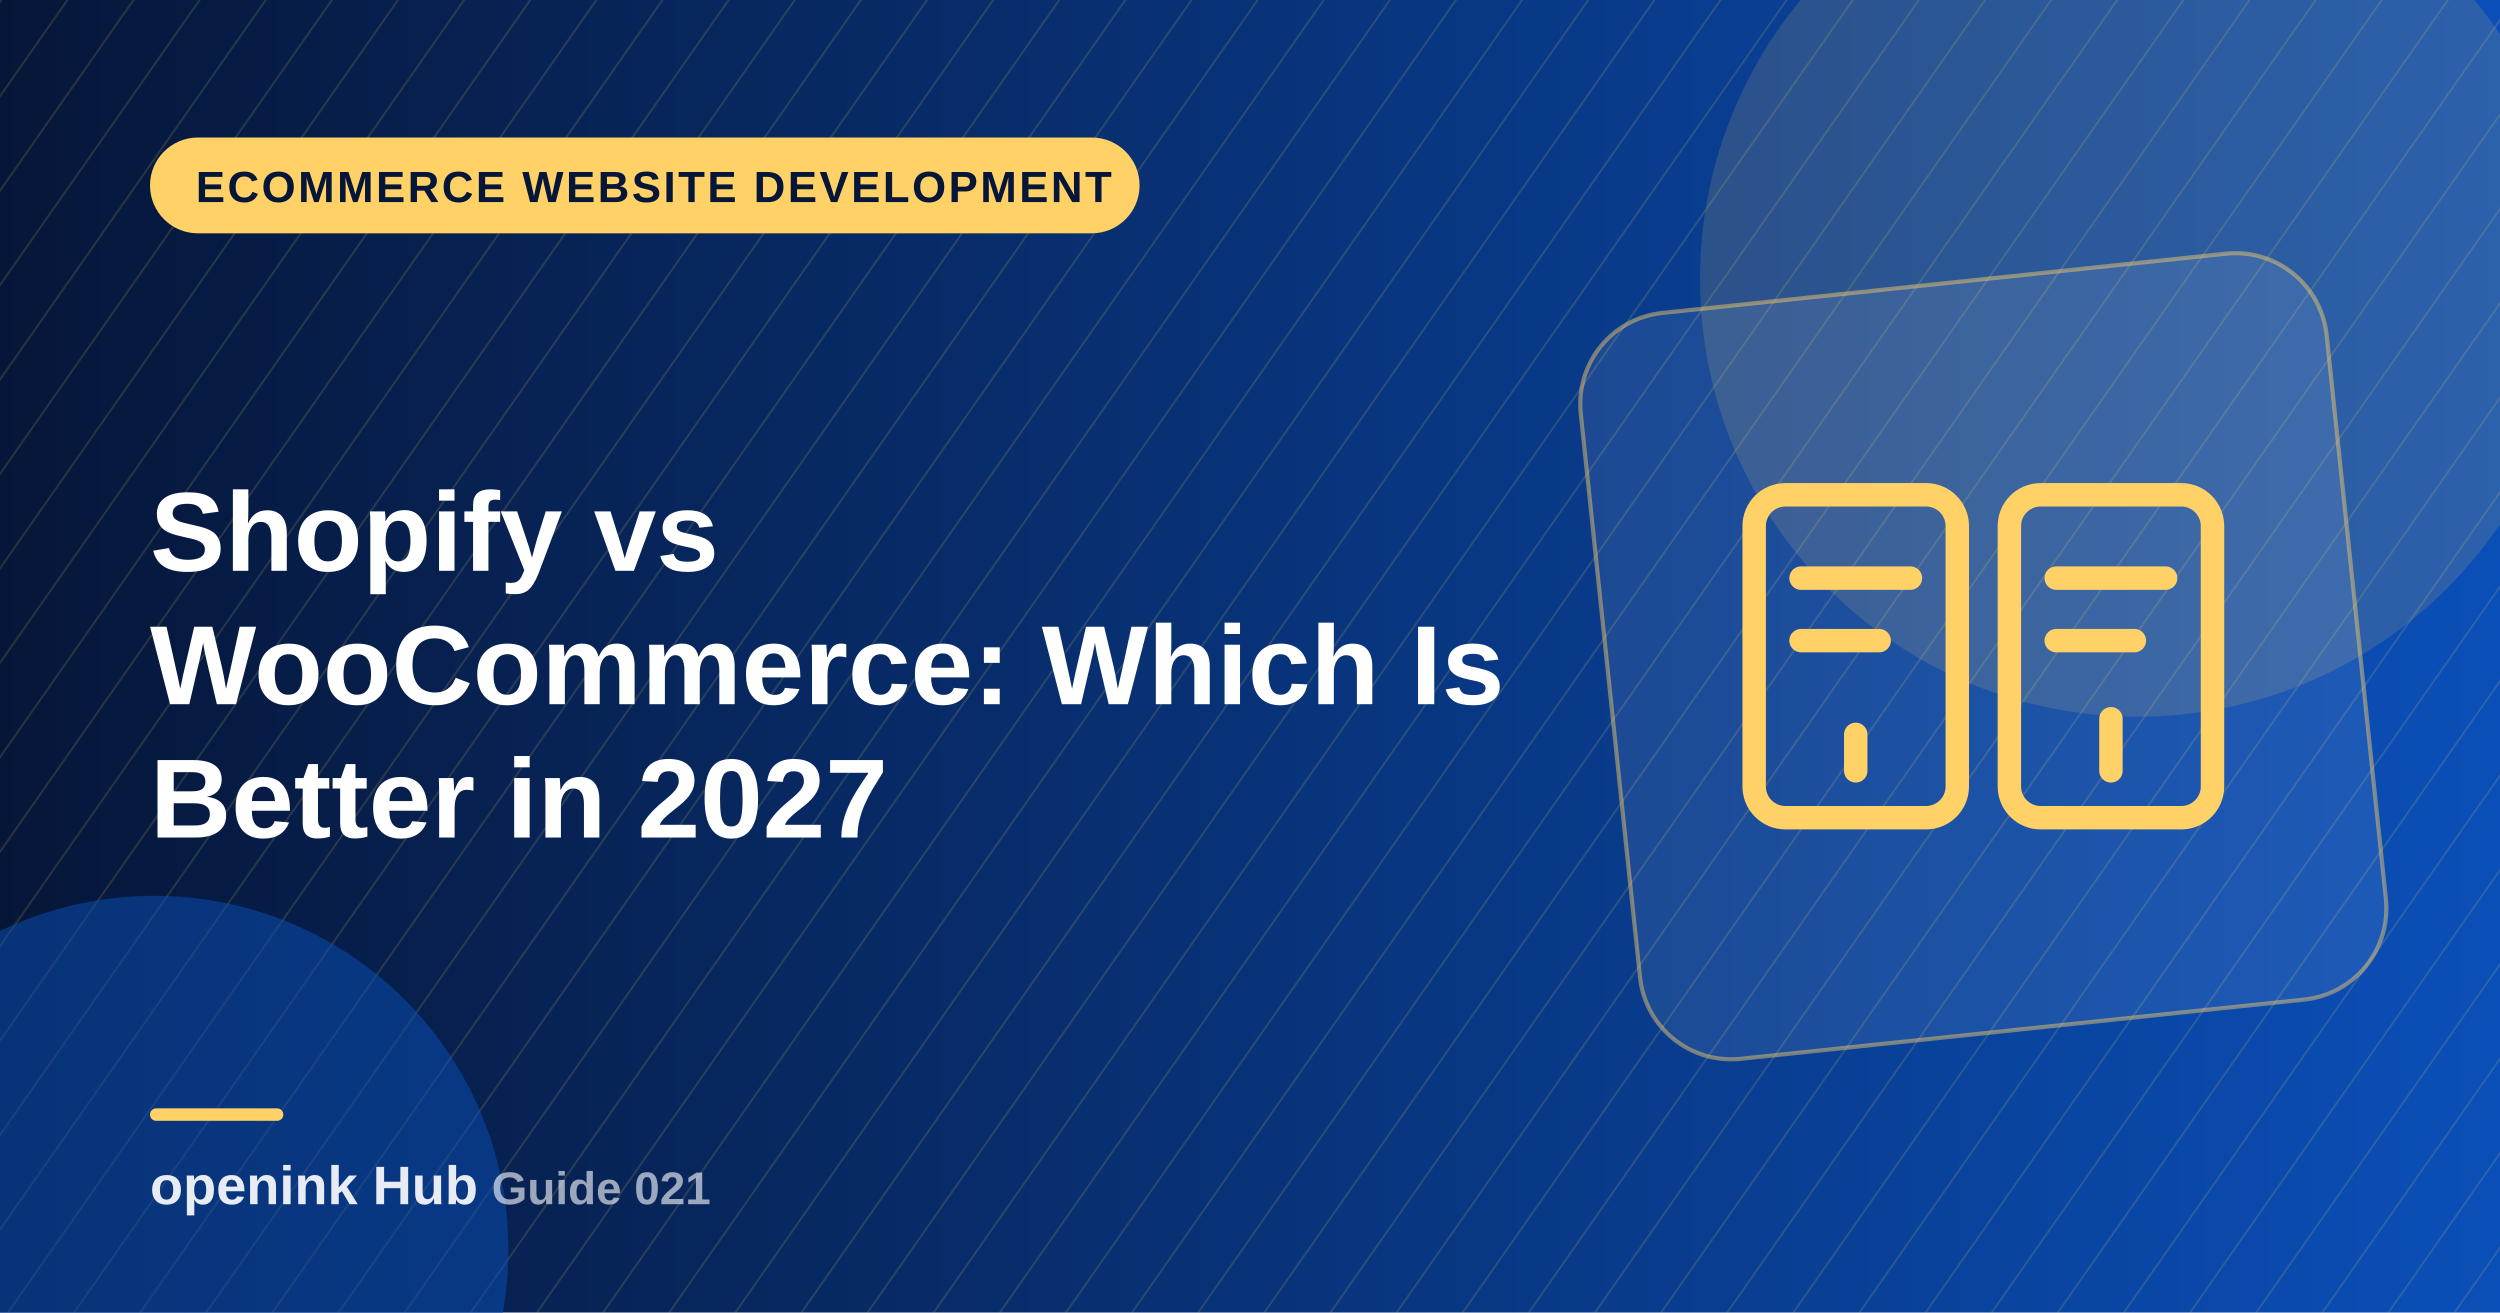
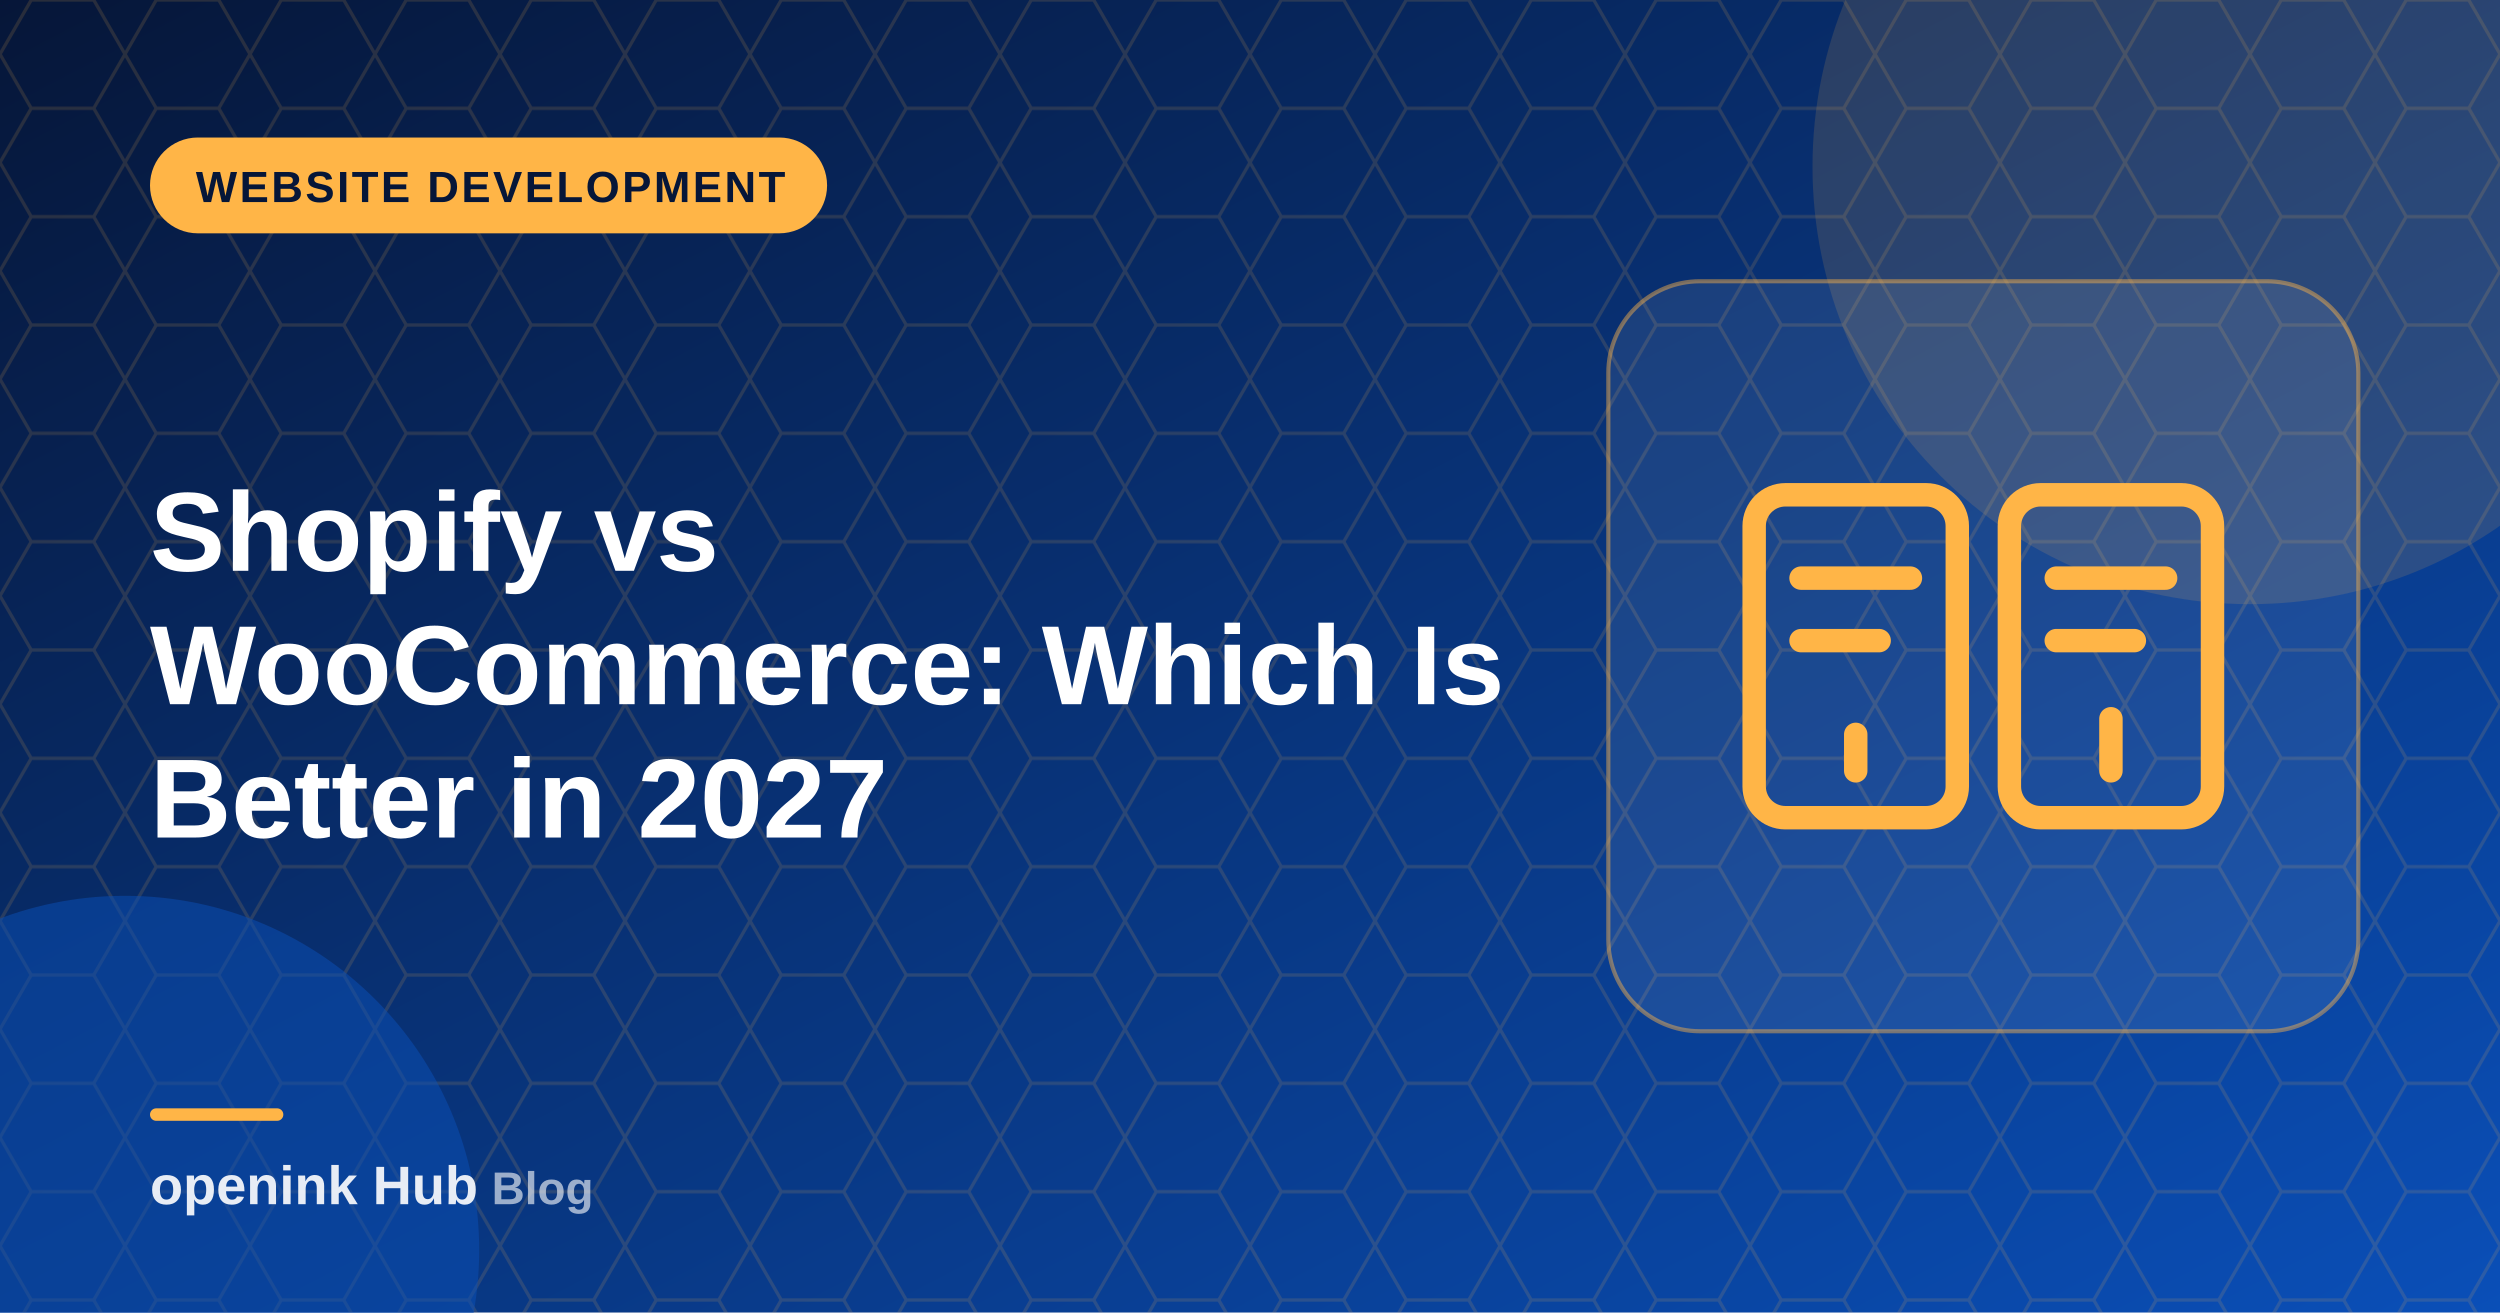
<svg xmlns="http://www.w3.org/2000/svg" width="1200" height="630" viewBox="0 0 1200 630" role="img" aria-label="Shopify vs WooCommerce: Which Is Better in 2027">
  <defs>
-     <linearGradient id="g" x1="0" y1="0" x2="1" y2="0">
+     <linearGradient id="g" x1="0" y1="0" x2="1" y2="1">
      <stop offset="0" stop-color="#061638" />
      <stop offset="1" stop-color="#0a4fb8" />
    </linearGradient>
-     <pattern id="p" width="26" height="26" patternUnits="userSpaceOnUse" patternTransform="rotate(35)">
-       <path d="M0 0v26" stroke="#ffd166" stroke-width="2" />
+     <pattern id="p" width="60" height="52" patternUnits="userSpaceOnUse">
+       <path d="M15 0h30l15 26-15 26H15L0 26Z" fill="none" stroke="#ffb547" stroke-width="1.6" />
    </pattern>
-     <style>.ic{fill:none;stroke:#ffd166;stroke-width:9;stroke-linecap:round;stroke-linejoin:round}.ic .f{fill:#ffd166;stroke:none}</style>
+     <style>.ic{fill:none;stroke:#ffb547;stroke-width:9;stroke-linecap:round;stroke-linejoin:round}.ic .f{fill:#ffb547;stroke:none}</style>
  </defs>
  <rect width="1200" height="630" fill="url(#g)" />
  <rect width="1200" height="630" fill="url(#p)" opacity=".14" />
-   <circle cx="1026" cy="134" r="210" fill="#ffd166" opacity=".14" />
-   <circle cx="74" cy="600" r="170" fill="#0a4fb8" opacity=".5" />
-   <rect x="772" y="135" width="360" height="360" rx="44" fill="#fff" fill-opacity=".08" stroke="#ffd166" stroke-opacity=".45" stroke-width="2" transform="rotate(-6 952 315)" />
+   <circle cx="1080" cy="80" r="210" fill="#ffb547" opacity=".14" />
+   <circle cx="60" cy="600" r="170" fill="#0a4fb8" opacity=".5" />
+   <rect x="772" y="135" width="360" height="360" rx="44" fill="#fff" fill-opacity=".08" stroke="#ffb547" stroke-opacity=".45" stroke-width="2" />
  <g class="ic" transform="translate(827 190) scale(1.25)">
    <rect x="12" y="38" width="78" height="124" rx="12" />
    <rect x="110" y="38" width="78" height="124" rx="12" />
    <path d="M30 70h42M30 94h30M128 70h42M128 94h30M51 130v14M149 124v20" />
  </g>
-   <rect x="72" y="66" width="475" height="46" rx="23" fill="#ffd166" />
-   <text x="94" y="97" fill="#061638" font-family="Segoe UI,Arial,sans-serif" font-size="21" font-weight="700" letter-spacing="1.2">ECOMMERCE WEBSITE DEVELOPMENT</text>
+   <rect x="72" y="66" width="325" height="46" rx="23" fill="#ffb547" />
+   <text x="94" y="97" fill="#061638" font-family="Segoe UI,Arial,sans-serif" font-size="21" font-weight="700" letter-spacing="1.2">WEBSITE DEVELOPMENT</text>
  <text x="72" y="274" fill="#fff" font-family="Segoe UI,Arial,sans-serif" font-size="54" font-weight="800">Shopify vs</text>
  <text x="72" y="338" fill="#fff" font-family="Segoe UI,Arial,sans-serif" font-size="54" font-weight="800">WooCommerce: Which Is</text>
  <text x="72" y="402" fill="#fff" font-family="Segoe UI,Arial,sans-serif" font-size="54" font-weight="800">Better in 2027</text>
-   <rect x="72" y="532" width="64" height="6" rx="3" fill="#ffd166" />
+   <rect x="72" y="532" width="64" height="6" rx="3" fill="#ffb547" />
  <text x="72" y="578" fill="#fff" fill-opacity=".9" font-family="Segoe UI,Arial,sans-serif" font-size="26" font-weight="700">openink Hub</text>
-   <text x="236" y="578" fill="#fff" fill-opacity=".6" font-family="Segoe UI,Arial,sans-serif" font-size="22" font-weight="600">Guide 021</text>
+   <text x="236" y="578" fill="#fff" fill-opacity=".6" font-family="Segoe UI,Arial,sans-serif" font-size="22" font-weight="600">Blog</text>
</svg>
